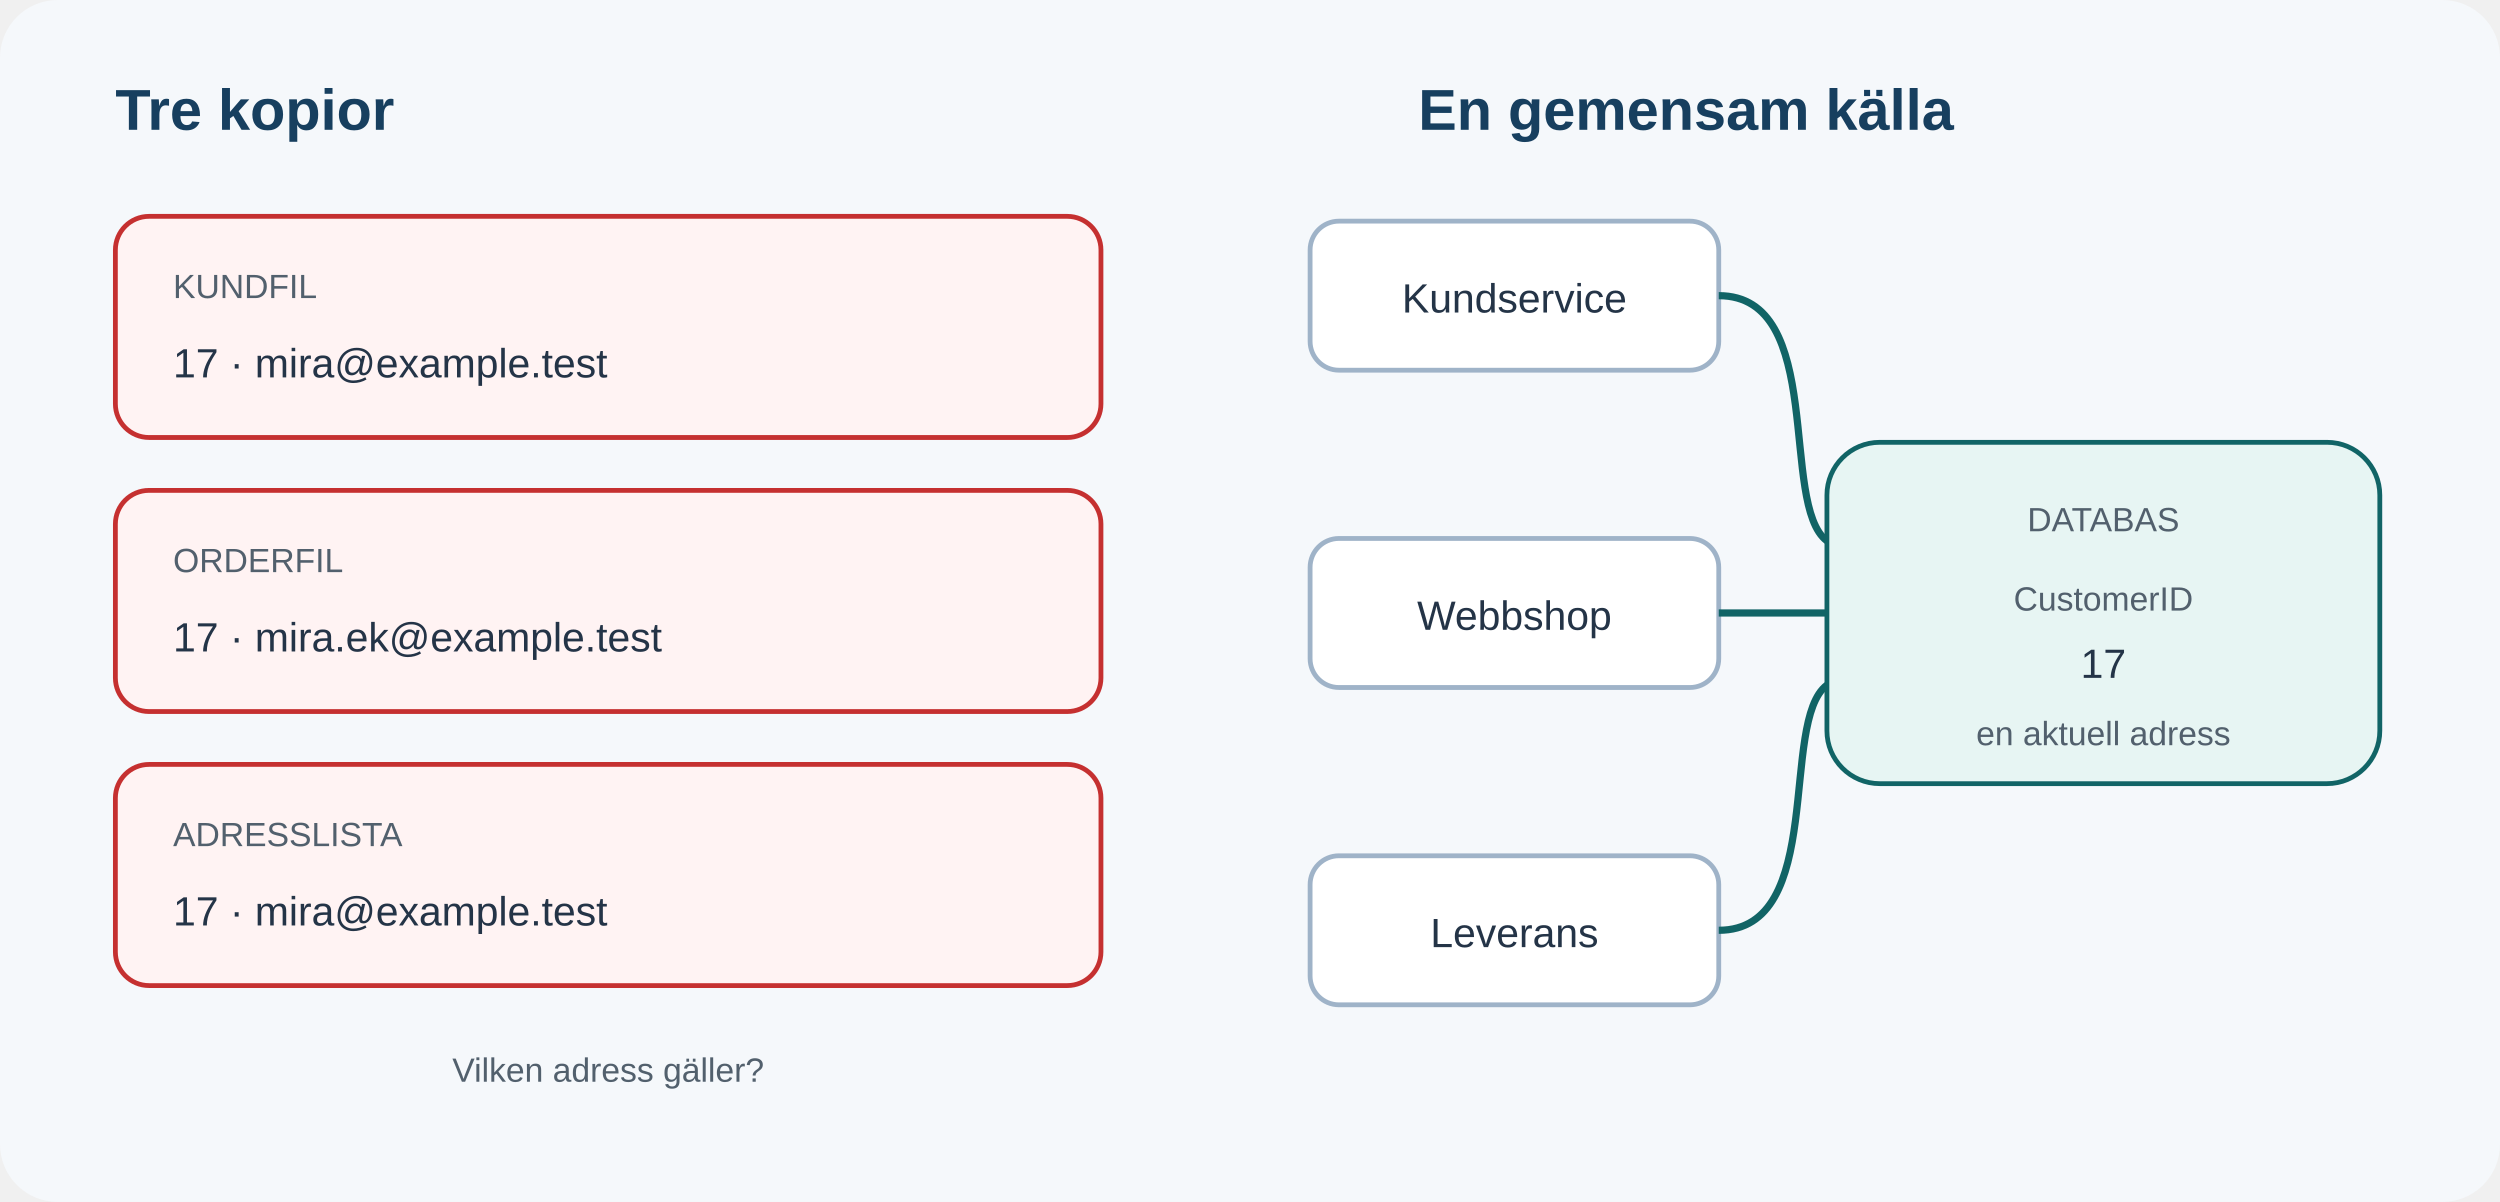
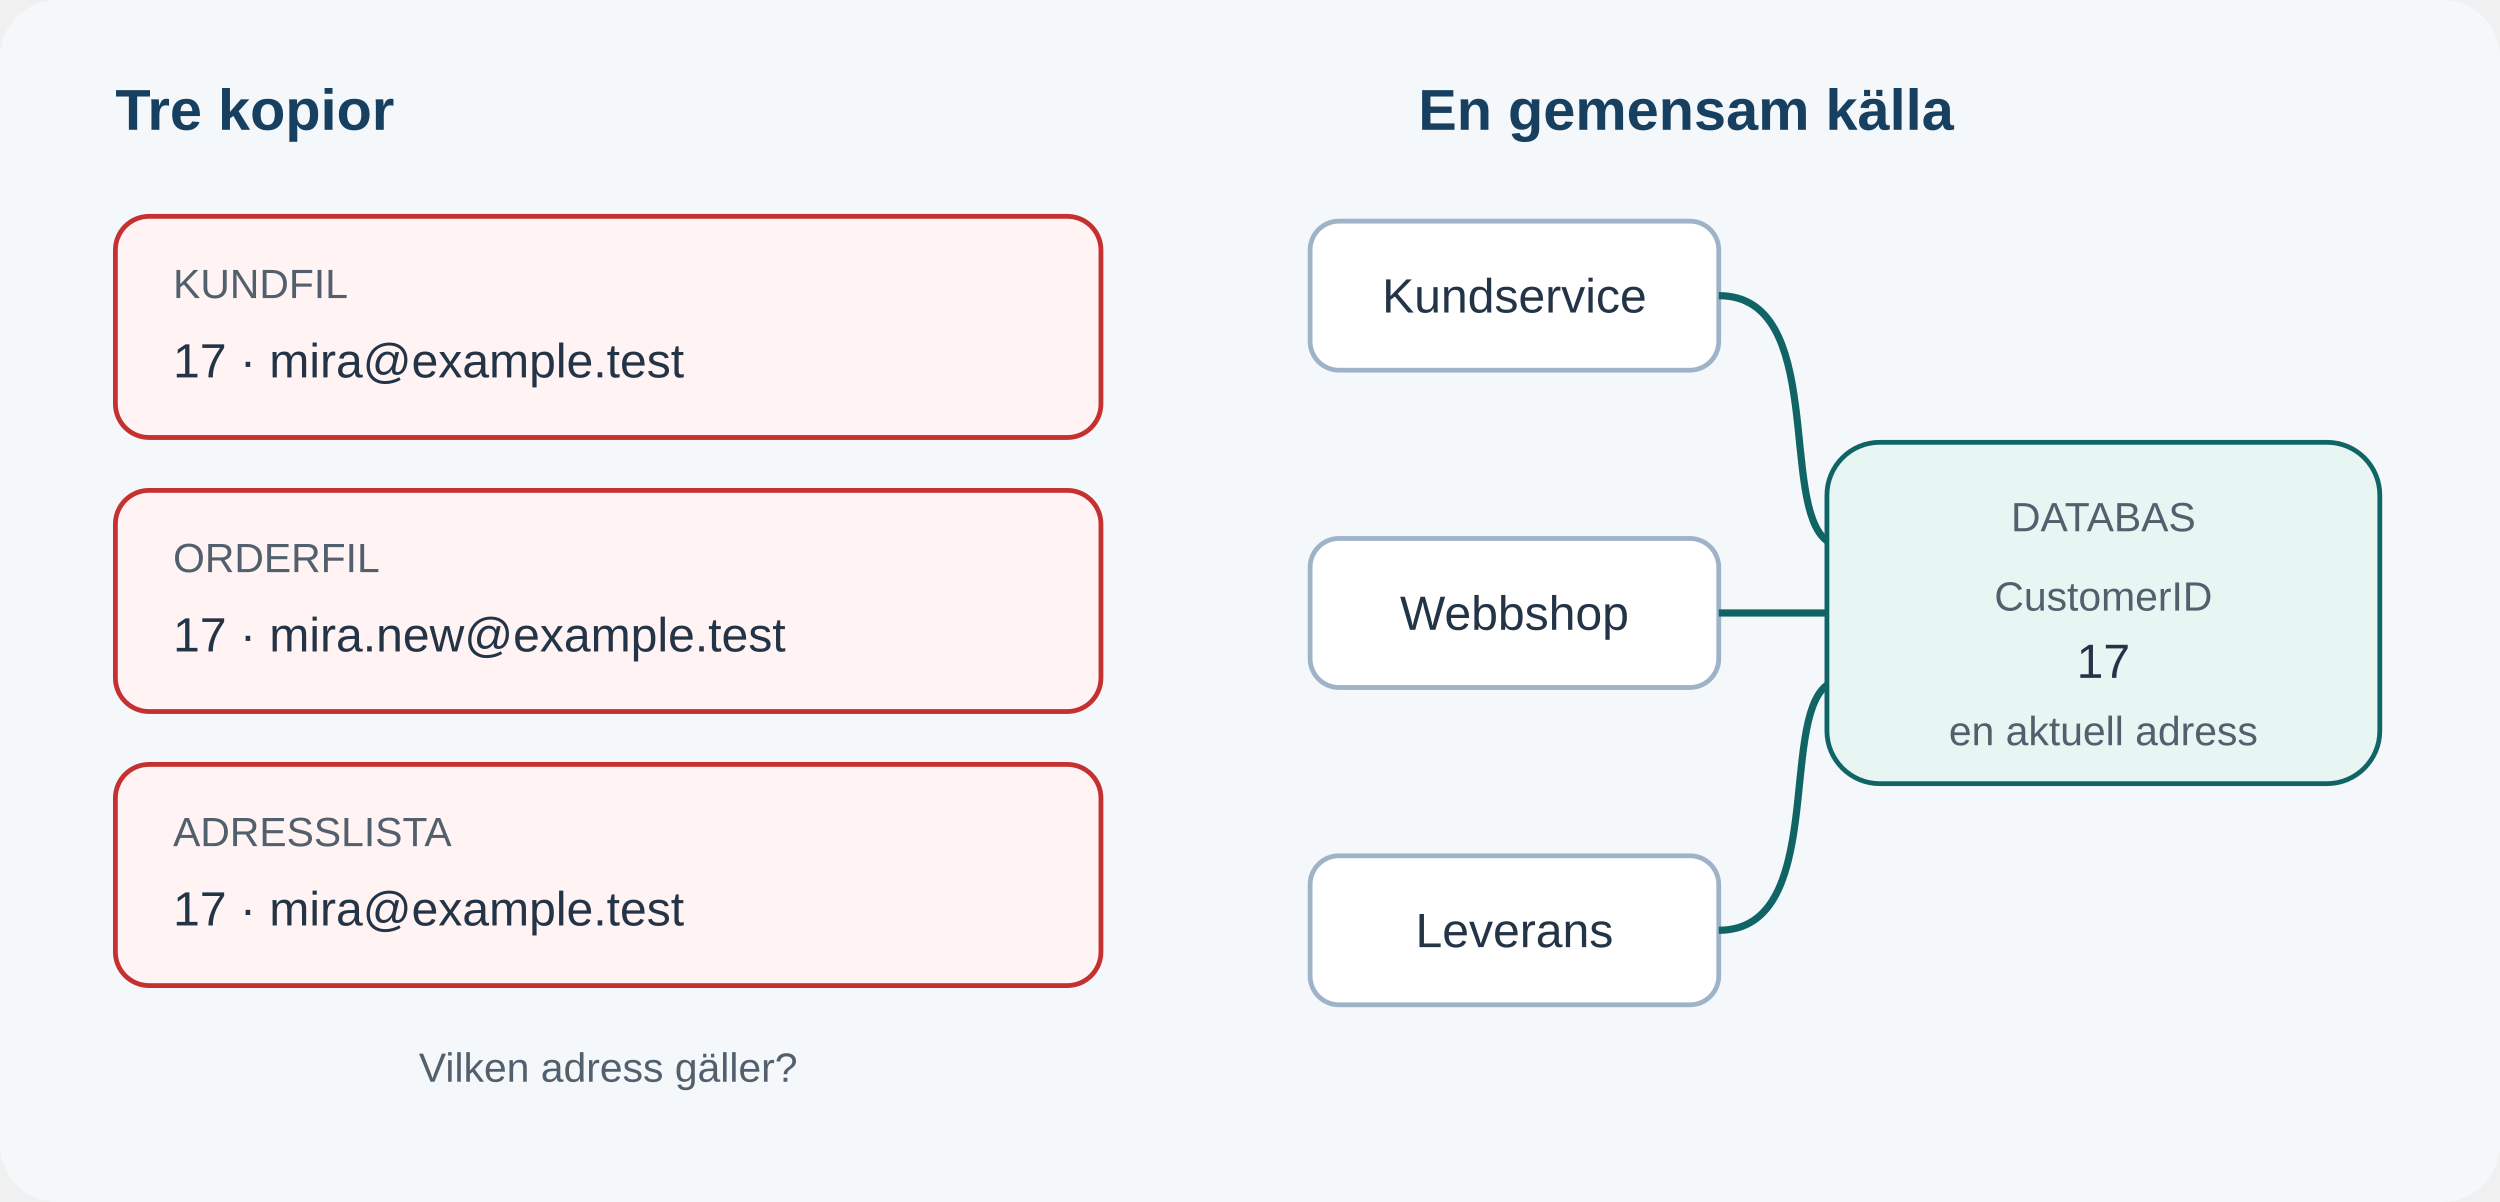
<svg xmlns="http://www.w3.org/2000/svg" viewBox="0 0 1040 500" role="img" aria-labelledby="title desc">
-   <style>.h{font:700 24px Arial,sans-serif;fill:#173f5f}.t{font:17px Arial,sans-serif;fill:#243447}.s{font:14px Arial,sans-serif;fill:#52606d}.bad{fill:#fff3f3;stroke:#c53030;stroke-width:2}.good{fill:#e7f5f3;stroke:#116466;stroke-width:2}.neutral{fill:#fff;stroke:#9fb3c8;stroke-width:2}.line{stroke:#116466;stroke-width:3;fill:none}</style>
+   <style>.h{font:700 24px Arial,sans-serif;fill:#173f5f}.t{font:20px Arial,sans-serif;fill:#243447}.s{font:17px Arial,sans-serif;fill:#52606d}.bad{fill:#fff3f3;stroke:#c53030;stroke-width:2}.good{fill:#e7f5f3;stroke:#116466;stroke-width:2}.neutral{fill:#fff;stroke:#9fb3c8;stroke-width:2}.line{stroke:#116466;stroke-width:3;fill:none}</style>
  <rect width="1040" height="500" rx="24" fill="#f5f8fb" />
  <text x="48" y="54" class="h">Tre kopior</text>
  <text x="590" y="54" class="h">En gemensam källa</text>
  <rect x="48" y="90" width="410" height="92" rx="14" class="bad" />
  <text x="72" y="124" class="s">KUNDFIL</text>
  <text x="72" y="157" class="t">17 · mira@example.test</text>
  <rect x="48" y="204" width="410" height="92" rx="14" class="bad" />
  <text x="72" y="238" class="s">ORDERFIL</text>
-   <text x="72" y="271" class="t">17 · mira.ek@example.test</text>
+   <text x="72" y="271" class="t">17 · mira.new@example.test</text>
  <rect x="48" y="318" width="410" height="92" rx="14" class="bad" />
  <text x="72" y="352" class="s">ADRESSLISTA</text>
  <text x="72" y="385" class="t">17 · mira@example.test</text>
  <text x="253" y="450" class="s" text-anchor="middle">Vilken adress gäller?</text>
  <rect x="760" y="184" width="230" height="142" rx="22" class="good" />
  <text x="875" y="221" class="s" text-anchor="middle">DATABAS</text>
  <text x="875" y="254" class="s" text-anchor="middle">CustomerID</text>
  <text x="875" y="282" class="t" text-anchor="middle">17</text>
  <text x="875" y="310" class="s" text-anchor="middle">en aktuell adress</text>
  <rect x="545" y="92" width="170" height="62" rx="12" class="neutral" />
  <text x="630" y="130" class="t" text-anchor="middle">Kundservice</text>
  <rect x="545" y="224" width="170" height="62" rx="12" class="neutral" />
  <text x="630" y="262" class="t" text-anchor="middle">Webbshop</text>
  <rect x="545" y="356" width="170" height="62" rx="12" class="neutral" />
  <text x="630" y="394" class="t" text-anchor="middle">Leverans</text>
  <path d="M715 123C760 123 740 210 760 225" class="line" />
  <path d="M715 255h45" class="line" />
  <path d="M715 387C760 387 740 300 760 285" class="line" />
</svg>
